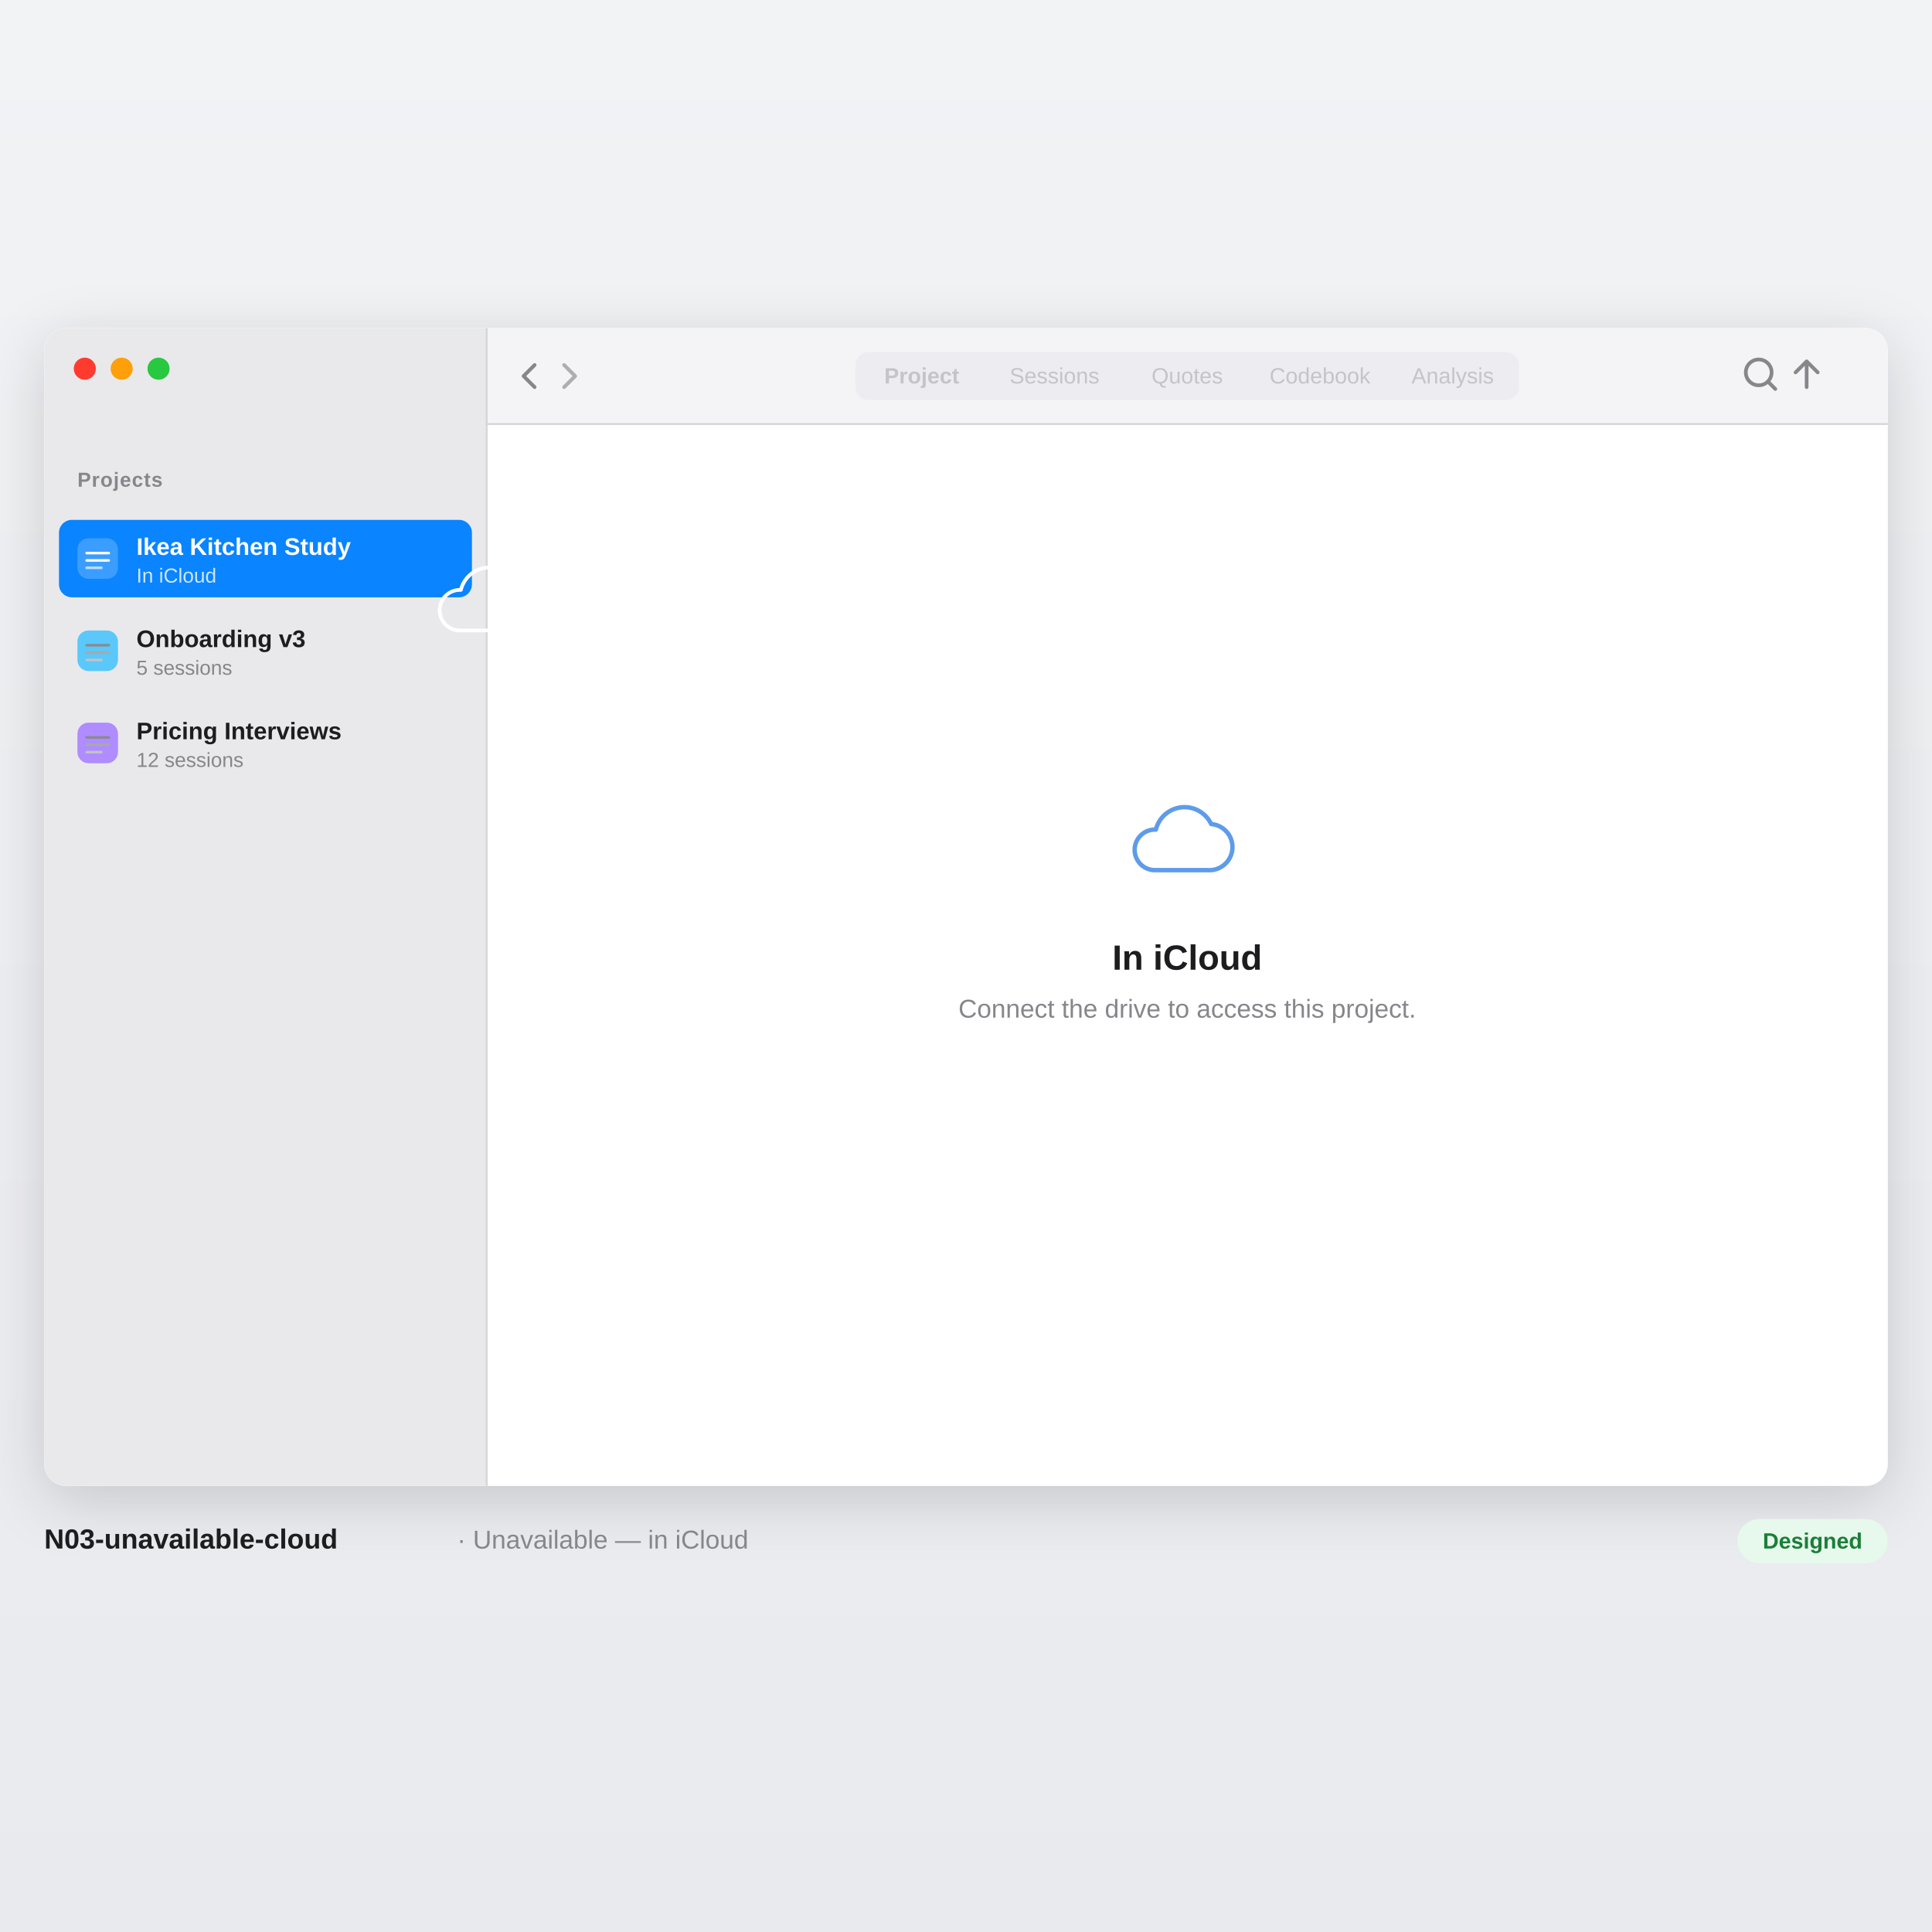
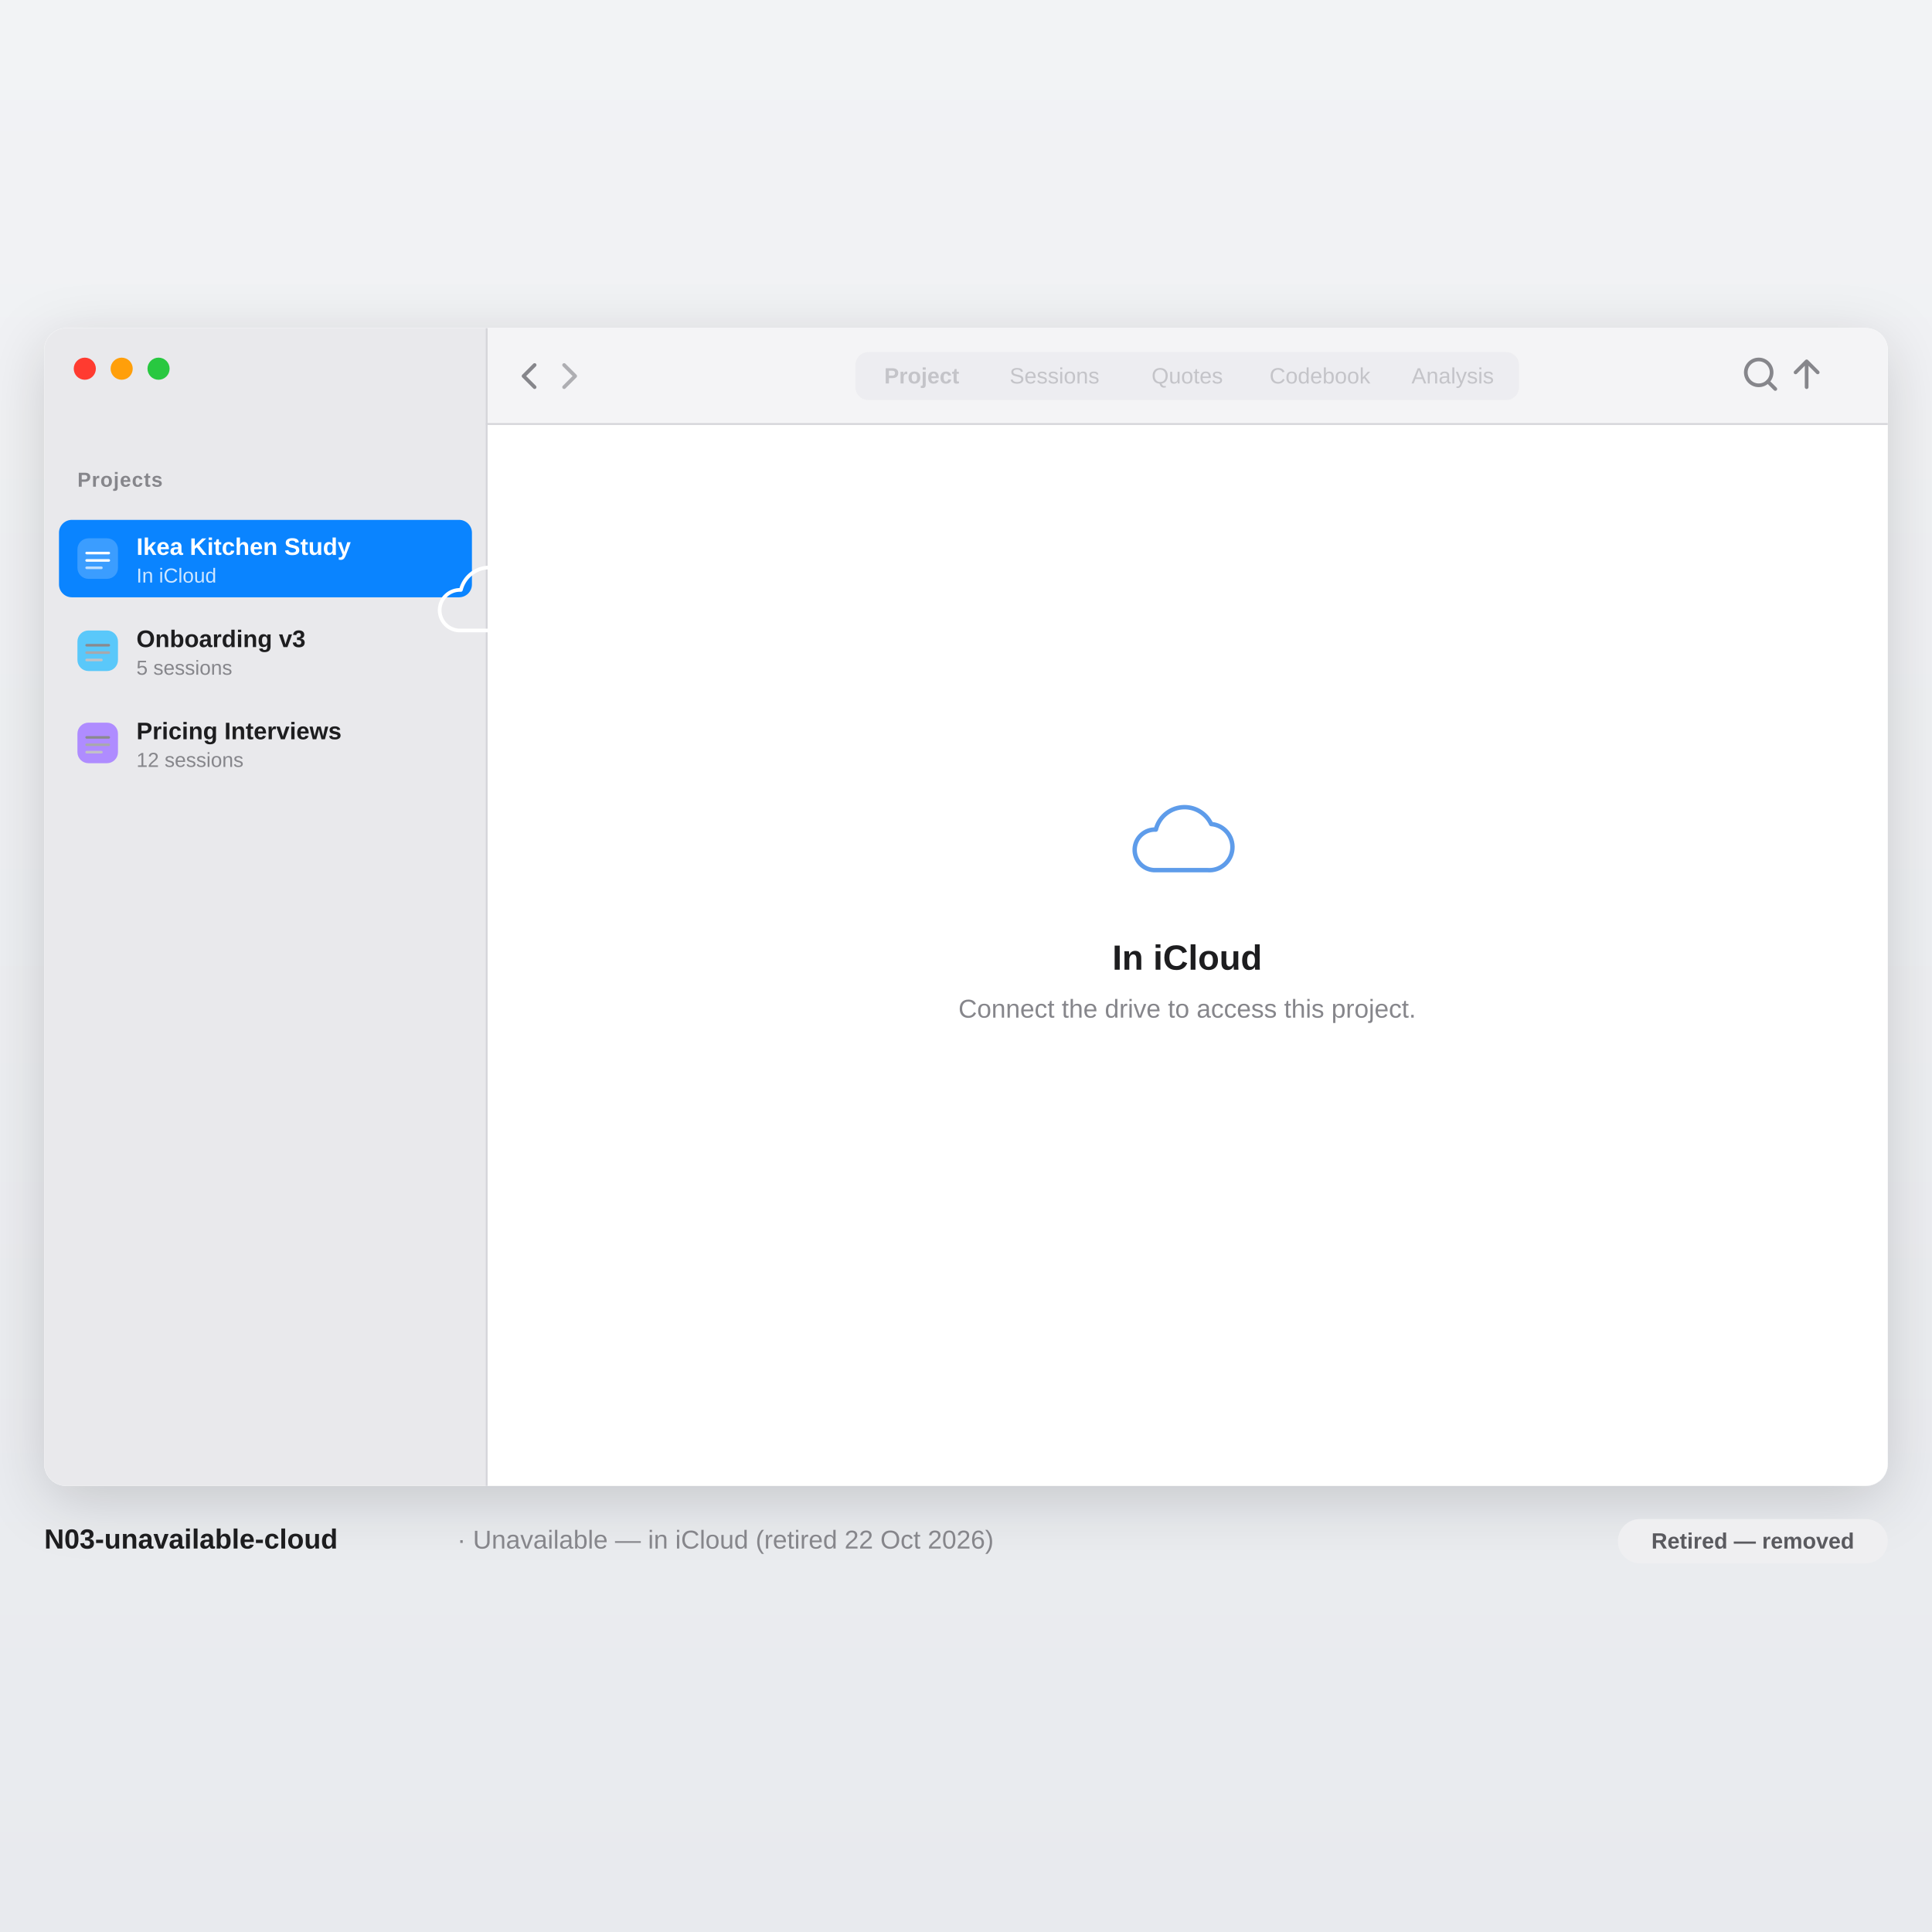
<svg xmlns="http://www.w3.org/2000/svg" viewBox="0 0 1048 1048" width="1048" height="1048" font-family="-apple-system, 'SF Pro Text', 'Helvetica Neue', Arial, sans-serif">
  <defs>
    <linearGradient id="bg" x1="0" y1="0" x2="0" y2="1">
      <stop offset="0" stop-color="#F2F3F5" />
      <stop offset="1" stop-color="#E8EAEE" />
    </linearGradient>
    <linearGradient id="appgrad" x1="0" y1="0" x2="0" y2="1">
      <stop offset="0" stop-color="#3DA0FF" />
      <stop offset="1" stop-color="#0A6CF0" />
    </linearGradient>
    <filter id="winshadow" x="-20%" y="-20%" width="140%" height="140%">
      <feDropShadow dx="0" dy="8" stdDeviation="16" flood-color="#000000" flood-opacity="0.16" />
    </filter>
    <filter id="popshadow" x="-40%" y="-40%" width="180%" height="180%">
      <feDropShadow dx="0" dy="3" stdDeviation="6" flood-color="#000000" flood-opacity="0.22" />
    </filter>
  </defs>
  <rect x="0" y="0" width="1048" height="1048" fill="url(#bg)" />
  <g transform="translate(0,154)">
    <rect x="24" y="24" width="1000" height="628" rx="12" fill="#FFFFFF" filter="url(#winshadow)" />
    <clipPath id="winclip">
      <rect x="24" y="24" width="1000" height="628" rx="12" />
    </clipPath>
    <g clip-path="url(#winclip)">
      <rect x="24.0" y="24.0" width="240.0" height="628.0" rx="0.0" ry="0.0" fill="#E9E9EC" stroke="none" stroke-width="1" opacity="1" />
      <rect x="264.0" y="24.0" width="760.0" height="52.0" rx="0.0" ry="0.0" fill="#F4F4F6" stroke="none" stroke-width="1" opacity="1" />
      <line x1="264.0" y1="76.0" x2="1024.0" y2="76.0" stroke="#D5D5DA" stroke-width="1" stroke-linecap="round" opacity="1" />
      <line x1="264.0" y1="24.0" x2="264.0" y2="652.0" stroke="#D5D5DA" stroke-width="1" stroke-linecap="round" opacity="1" />
    </g>
    <circle cx="46.0" cy="46.0" r="6.0" fill="#FF3B30" stroke="none" stroke-width="1" opacity="1" />
    <circle cx="66.0" cy="46.0" r="6.0" fill="#FF9F0A" stroke="none" stroke-width="1" opacity="1" />
    <circle cx="86.0" cy="46.0" r="6.0" fill="#28C840" stroke="none" stroke-width="1" opacity="1" />
    <path d="M290,44 L284,50 L290,56" fill="none" stroke="#86868B" stroke-width="2" stroke-linecap="round" stroke-linejoin="round" opacity="1" />
    <path d="M306,44 L312,50 L306,56" fill="none" stroke="#AEAEB2" stroke-width="2" stroke-linecap="round" stroke-linejoin="round" opacity="1" />
    <rect x="464.0" y="37.0" width="360.0" height="26.0" rx="7.0" ry="7.0" fill="#E4E4E8" stroke="none" stroke-width="1" opacity="0.4" />
    <text x="500.0" y="54.0" font-family="-apple-system, 'SF Pro Text', 'Helvetica Neue', Arial, sans-serif" font-size="12" font-weight="600" fill="#86868B" text-anchor="middle" opacity="0.4" letter-spacing="normal" style="dominant-baseline:auto">Project</text>
    <text x="572.0" y="54.0" font-family="-apple-system, 'SF Pro Text', 'Helvetica Neue', Arial, sans-serif" font-size="12" font-weight="500" fill="#86868B" text-anchor="middle" opacity="0.4" letter-spacing="normal" style="dominant-baseline:auto">Sessions</text>
    <text x="644.0" y="54.0" font-family="-apple-system, 'SF Pro Text', 'Helvetica Neue', Arial, sans-serif" font-size="12" font-weight="500" fill="#86868B" text-anchor="middle" opacity="0.4" letter-spacing="normal" style="dominant-baseline:auto">Quotes</text>
    <text x="716.0" y="54.0" font-family="-apple-system, 'SF Pro Text', 'Helvetica Neue', Arial, sans-serif" font-size="12" font-weight="500" fill="#86868B" text-anchor="middle" opacity="0.4" letter-spacing="normal" style="dominant-baseline:auto">Codebook</text>
    <text x="788.0" y="54.0" font-family="-apple-system, 'SF Pro Text', 'Helvetica Neue', Arial, sans-serif" font-size="12" font-weight="500" fill="#86868B" text-anchor="middle" opacity="0.4" letter-spacing="normal" style="dominant-baseline:auto">Analysis</text>
    <circle cx="954.0" cy="48.0" r="7.0" fill="none" stroke="#86868B" stroke-width="2" opacity="1" />
    <line x1="959.0" y1="53.0" x2="963.0" y2="57.0" stroke="#86868B" stroke-width="2" stroke-linecap="round" opacity="1" />
    <path d="M980,42 v14 M974,48 L980,42 L986,48" fill="none" stroke="#86868B" stroke-width="2" stroke-linecap="round" stroke-linejoin="round" opacity="1" />
    <g clip-path="url(#winclip)">
      <text x="42.0" y="110.0" font-family="-apple-system, 'SF Pro Text', 'Helvetica Neue', Arial, sans-serif" font-size="11" font-weight="600" fill="#86868B" text-anchor="start" opacity="1" letter-spacing="0.4" style="dominant-baseline:auto">Projects</text>
      <rect x="32.0" y="128.0" width="224.0" height="42.0" rx="7.0" ry="7.0" fill="#0A84FF" stroke="none" stroke-width="1" opacity="1" />
      <g opacity="1">
        <rect x="42.0" y="138.0" width="22.0" height="22.0" rx="6.0" ry="6.0" fill="#FFFFFF33" stroke="none" stroke-width="1" opacity="1" />
        <line x1="47.0" y1="146.0" x2="59.0" y2="146.0" stroke="#FFFFFF" stroke-width="1.4" stroke-linecap="round" opacity="1" />
        <line x1="47.0" y1="150.0" x2="59.0" y2="150.0" stroke="#FFFFFF" stroke-width="1.4" stroke-linecap="round" opacity="1" />
        <line x1="47.0" y1="154.0" x2="55.0" y2="154.0" stroke="#FFFFFFAA" stroke-width="1.4" stroke-linecap="round" opacity="1" />
      </g>
      <text x="74.0" y="147.0" font-family="-apple-system, 'SF Pro Text', 'Helvetica Neue', Arial, sans-serif" font-size="13" font-weight="600" fill="#FFFFFF" text-anchor="start" opacity="1" letter-spacing="normal" style="dominant-baseline:auto">Ikea Kitchen Study</text>
      <text x="74.0" y="162.0" font-family="-apple-system, 'SF Pro Text', 'Helvetica Neue', Arial, sans-serif" font-size="11" font-weight="400" fill="#FFFFFFCC" text-anchor="start" opacity="1" letter-spacing="normal" style="dominant-baseline:auto">In iCloud</text>
      <g transform="translate(227.0,138.0)">
        <path d="M22,50 a11,11 0 0 1 1,-22 a16,16 0 0 1 30,-3 a10,10 0 0 1 -2,25 z" fill="none" stroke="#FFFFFF" stroke-width="2" stroke-linecap="round" stroke-linejoin="round" opacity="1" />
      </g>
      <g opacity="1">
        <rect x="42.0" y="188.0" width="22.0" height="22.0" rx="6.0" ry="6.0" fill="#5AC8FA" stroke="none" stroke-width="1" opacity="1" />
        <line x1="47.0" y1="196.0" x2="59.0" y2="196.0" stroke="#8A8A8E" stroke-width="1.4" stroke-linecap="round" opacity="1" />
        <line x1="47.0" y1="200.0" x2="59.0" y2="200.0" stroke="#A8A8AC" stroke-width="1.4" stroke-linecap="round" opacity="1" />
        <line x1="47.0" y1="204.0" x2="55.0" y2="204.0" stroke="#C2C2C6" stroke-width="1.4" stroke-linecap="round" opacity="1" />
      </g>
      <text x="74.0" y="197.0" font-family="-apple-system, 'SF Pro Text', 'Helvetica Neue', Arial, sans-serif" font-size="13" font-weight="600" fill="#1D1D1F" text-anchor="start" opacity="1" letter-spacing="normal" style="dominant-baseline:auto">Onboarding v3</text>
      <text x="74.0" y="212.0" font-family="-apple-system, 'SF Pro Text', 'Helvetica Neue', Arial, sans-serif" font-size="11" font-weight="400" fill="#86868B" text-anchor="start" opacity="1" letter-spacing="normal" style="dominant-baseline:auto">5 sessions</text>
      <g opacity="1">
        <rect x="42.0" y="238.0" width="22.0" height="22.0" rx="6.0" ry="6.0" fill="#AF8CFF" stroke="none" stroke-width="1" opacity="1" />
        <line x1="47.0" y1="246.0" x2="59.0" y2="246.0" stroke="#8A8A8E" stroke-width="1.4" stroke-linecap="round" opacity="1" />
        <line x1="47.0" y1="250.0" x2="59.0" y2="250.0" stroke="#A8A8AC" stroke-width="1.4" stroke-linecap="round" opacity="1" />
        <line x1="47.0" y1="254.0" x2="55.0" y2="254.0" stroke="#C2C2C6" stroke-width="1.4" stroke-linecap="round" opacity="1" />
      </g>
      <text x="74.0" y="247.0" font-family="-apple-system, 'SF Pro Text', 'Helvetica Neue', Arial, sans-serif" font-size="13" font-weight="600" fill="#1D1D1F" text-anchor="start" opacity="1" letter-spacing="normal" style="dominant-baseline:auto">Pricing Interviews</text>
      <text x="74.0" y="262.0" font-family="-apple-system, 'SF Pro Text', 'Helvetica Neue', Arial, sans-serif" font-size="11" font-weight="400" fill="#86868B" text-anchor="start" opacity="1" letter-spacing="normal" style="dominant-baseline:auto">12 sessions</text>
      <g transform="translate(604.0,268.0)">
        <path d="M22,50 a11,11 0 0 1 1,-22 a16,16 0 0 1 30,-3 a10,10 0 0 1 -2,25 z" fill="none" stroke="#5E9CEA" stroke-width="2.4" stroke-linecap="round" stroke-linejoin="round" opacity="1" />
      </g>
      <text x="644.0" y="372.0" font-family="-apple-system, 'SF Pro Text', 'Helvetica Neue', Arial, sans-serif" font-size="19" font-weight="600" fill="#1D1D1F" text-anchor="middle" opacity="1" letter-spacing="normal" style="dominant-baseline:auto">In iCloud</text>
      <text x="644.0" y="398.0" font-family="-apple-system, 'SF Pro Text', 'Helvetica Neue', Arial, sans-serif" font-size="14" font-weight="400" fill="#86868B" text-anchor="middle" opacity="1" letter-spacing="normal" style="dominant-baseline:auto">Connect the drive to access this project.</text>
    </g>
    <text x="24.0" y="686.0" font-family="-apple-system, 'SF Pro Text', 'Helvetica Neue', Arial, sans-serif" font-size="15" font-weight="700" fill="#1D1D1F" text-anchor="start" opacity="1" letter-spacing="normal" style="dominant-baseline:auto">N03-unavailable-cloud</text>
-     <text x="248.0" y="686.0" font-family="-apple-system, 'SF Pro Text', 'Helvetica Neue', Arial, sans-serif" font-size="14" font-weight="500" fill="#86868B" text-anchor="start" opacity="1" letter-spacing="normal" style="dominant-baseline:auto">· Unavailable — in iCloud</text>
-     <rect x="942.4" y="670.0" width="81.6" height="24.0" rx="12.0" ry="12.0" fill="#E7F8EC" stroke="none" stroke-width="1" opacity="1" />
-     <text x="983.2" y="686.0" font-family="-apple-system, 'SF Pro Text', 'Helvetica Neue', Arial, sans-serif" font-size="12" font-weight="700" fill="#1A7F37" text-anchor="middle" opacity="1" letter-spacing="normal" style="dominant-baseline:auto">Designed</text>
+     <text x="248.0" y="686.0" font-family="-apple-system, 'SF Pro Text', 'Helvetica Neue', Arial, sans-serif" font-size="14" font-weight="500" fill="#86868B" text-anchor="start" opacity="1" letter-spacing="normal" style="dominant-baseline:auto">· Unavailable — in iCloud (retired 22 Oct 2026)</text>
+     <rect x="877.6" y="670.0" width="146.4" height="24.0" rx="12.0" ry="12.0" fill="#EFEFF1" stroke="none" stroke-width="1" opacity="1" />
+     <text x="950.8" y="686.0" font-family="-apple-system, 'SF Pro Text', 'Helvetica Neue', Arial, sans-serif" font-size="12" font-weight="700" fill="#5A5A5F" text-anchor="middle" opacity="1" letter-spacing="normal" style="dominant-baseline:auto">Retired — removed</text>
  </g>
</svg>
